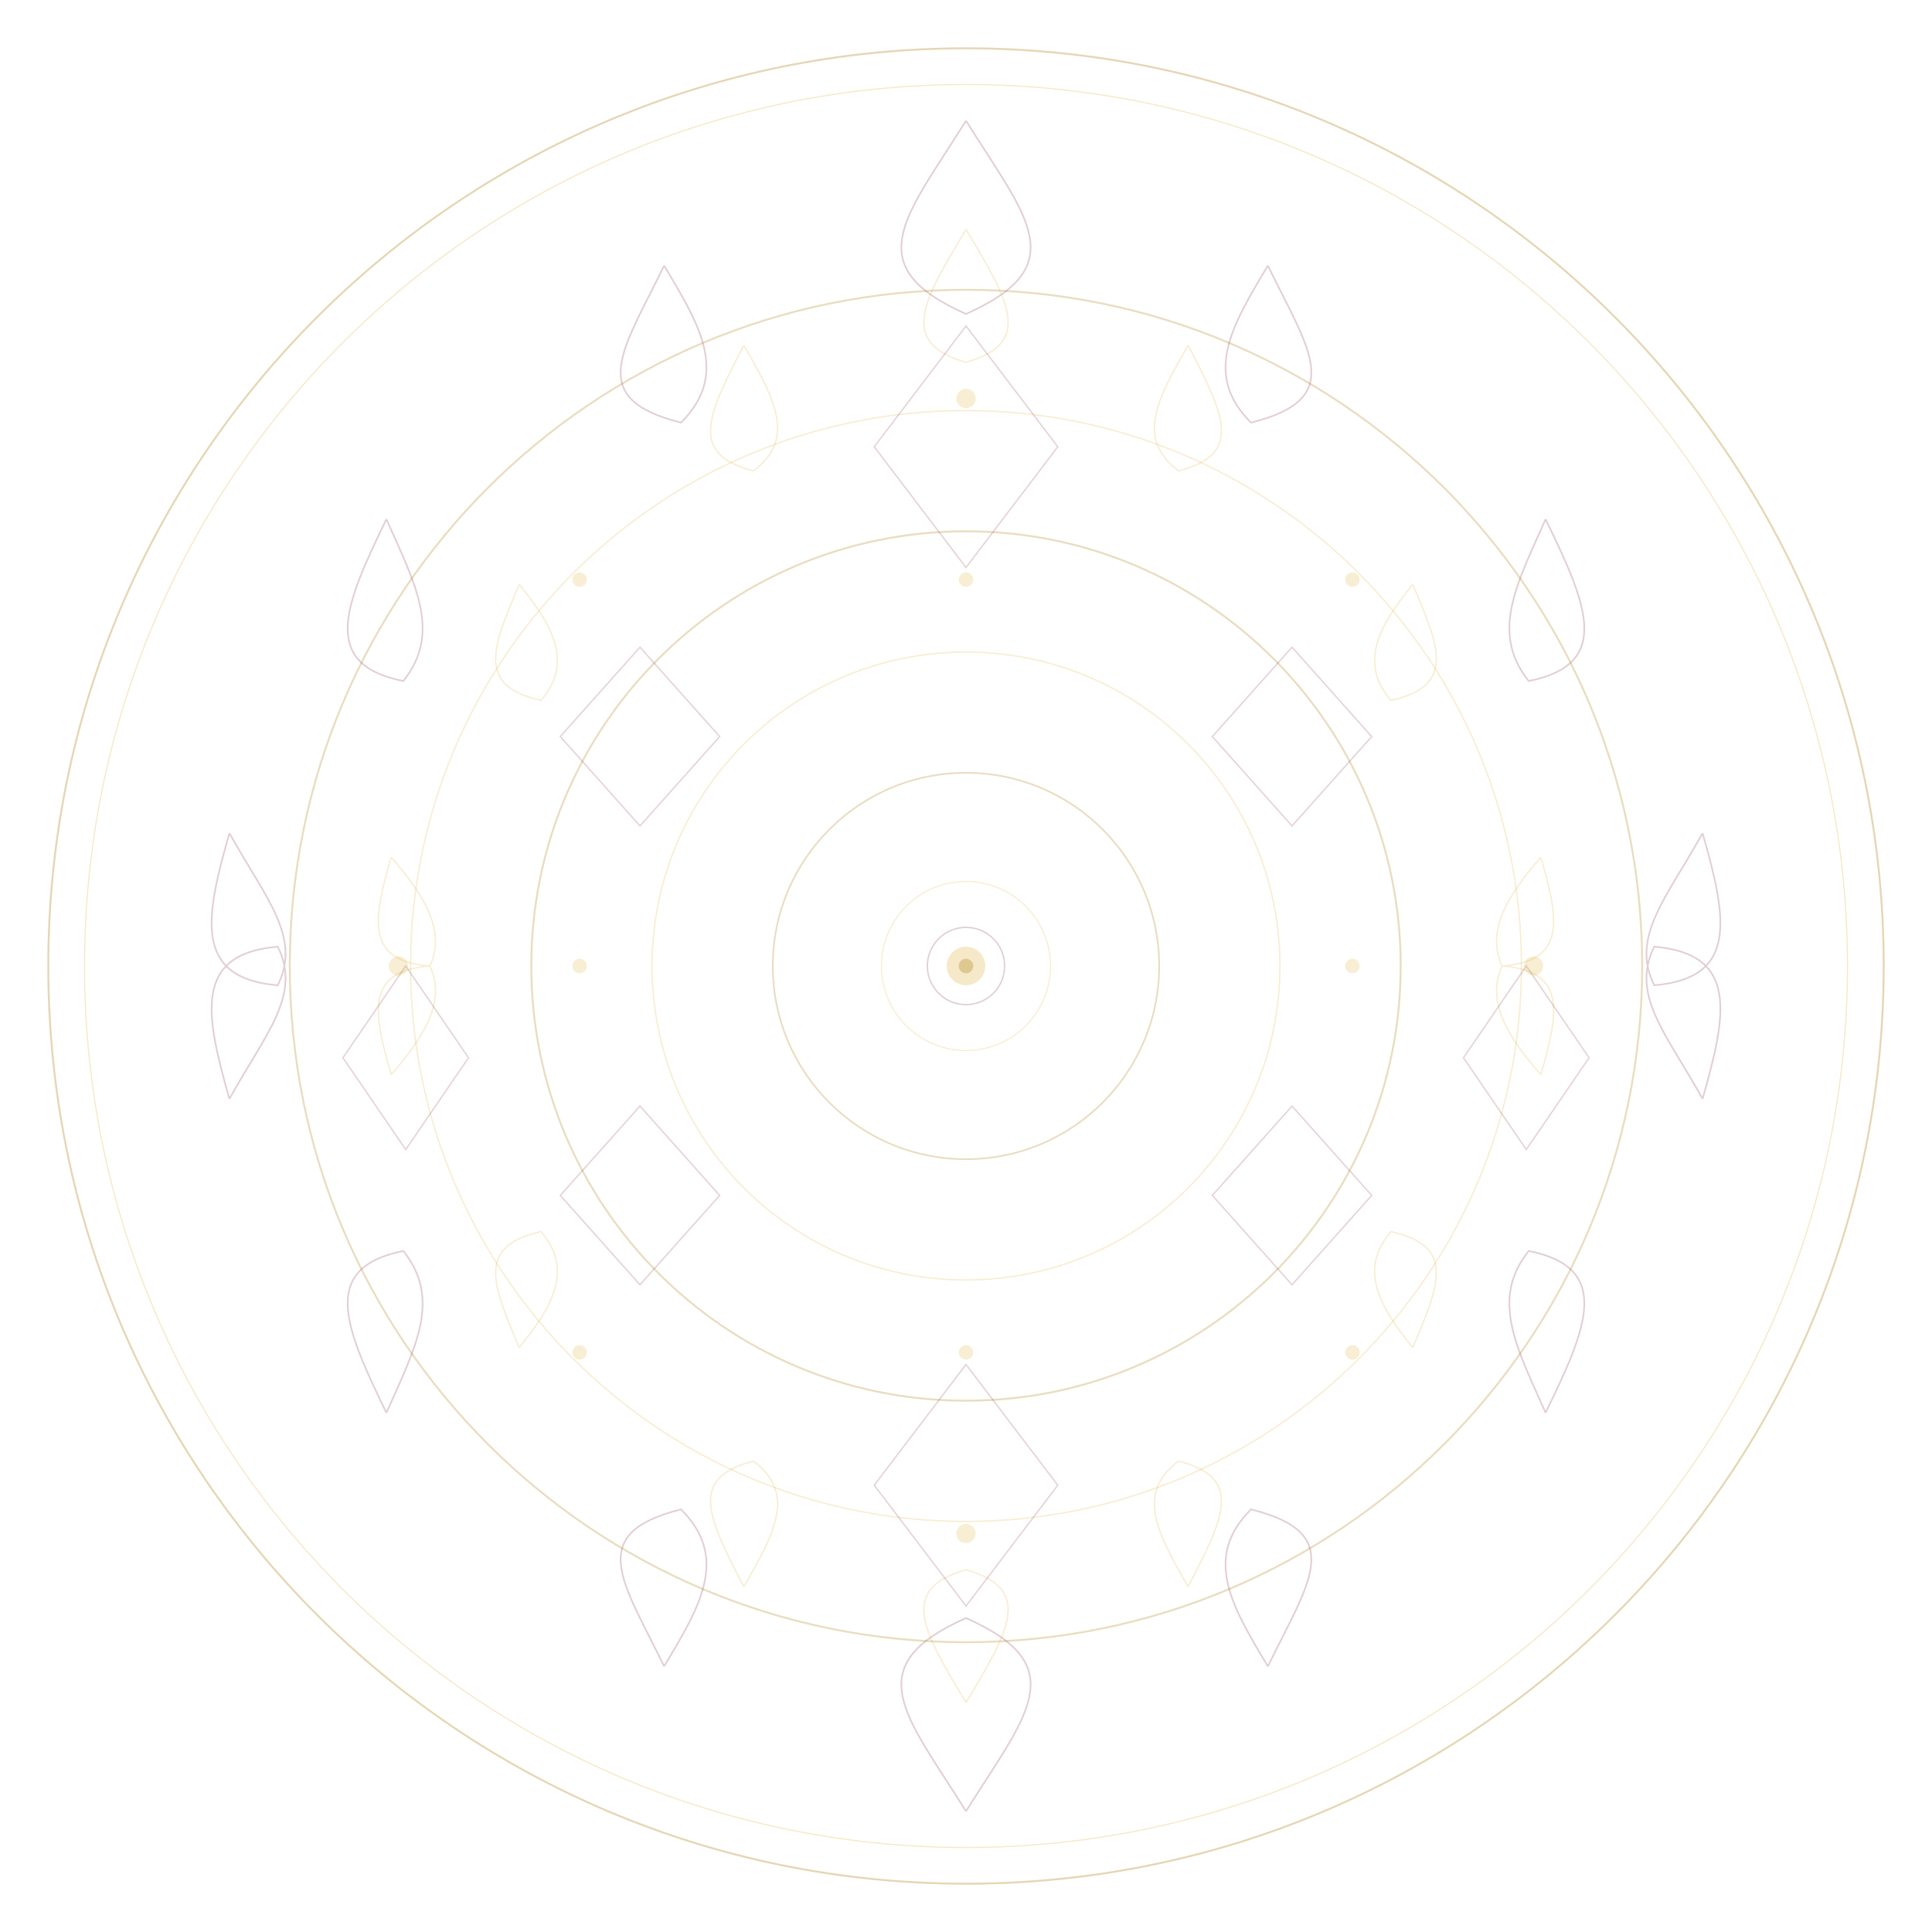
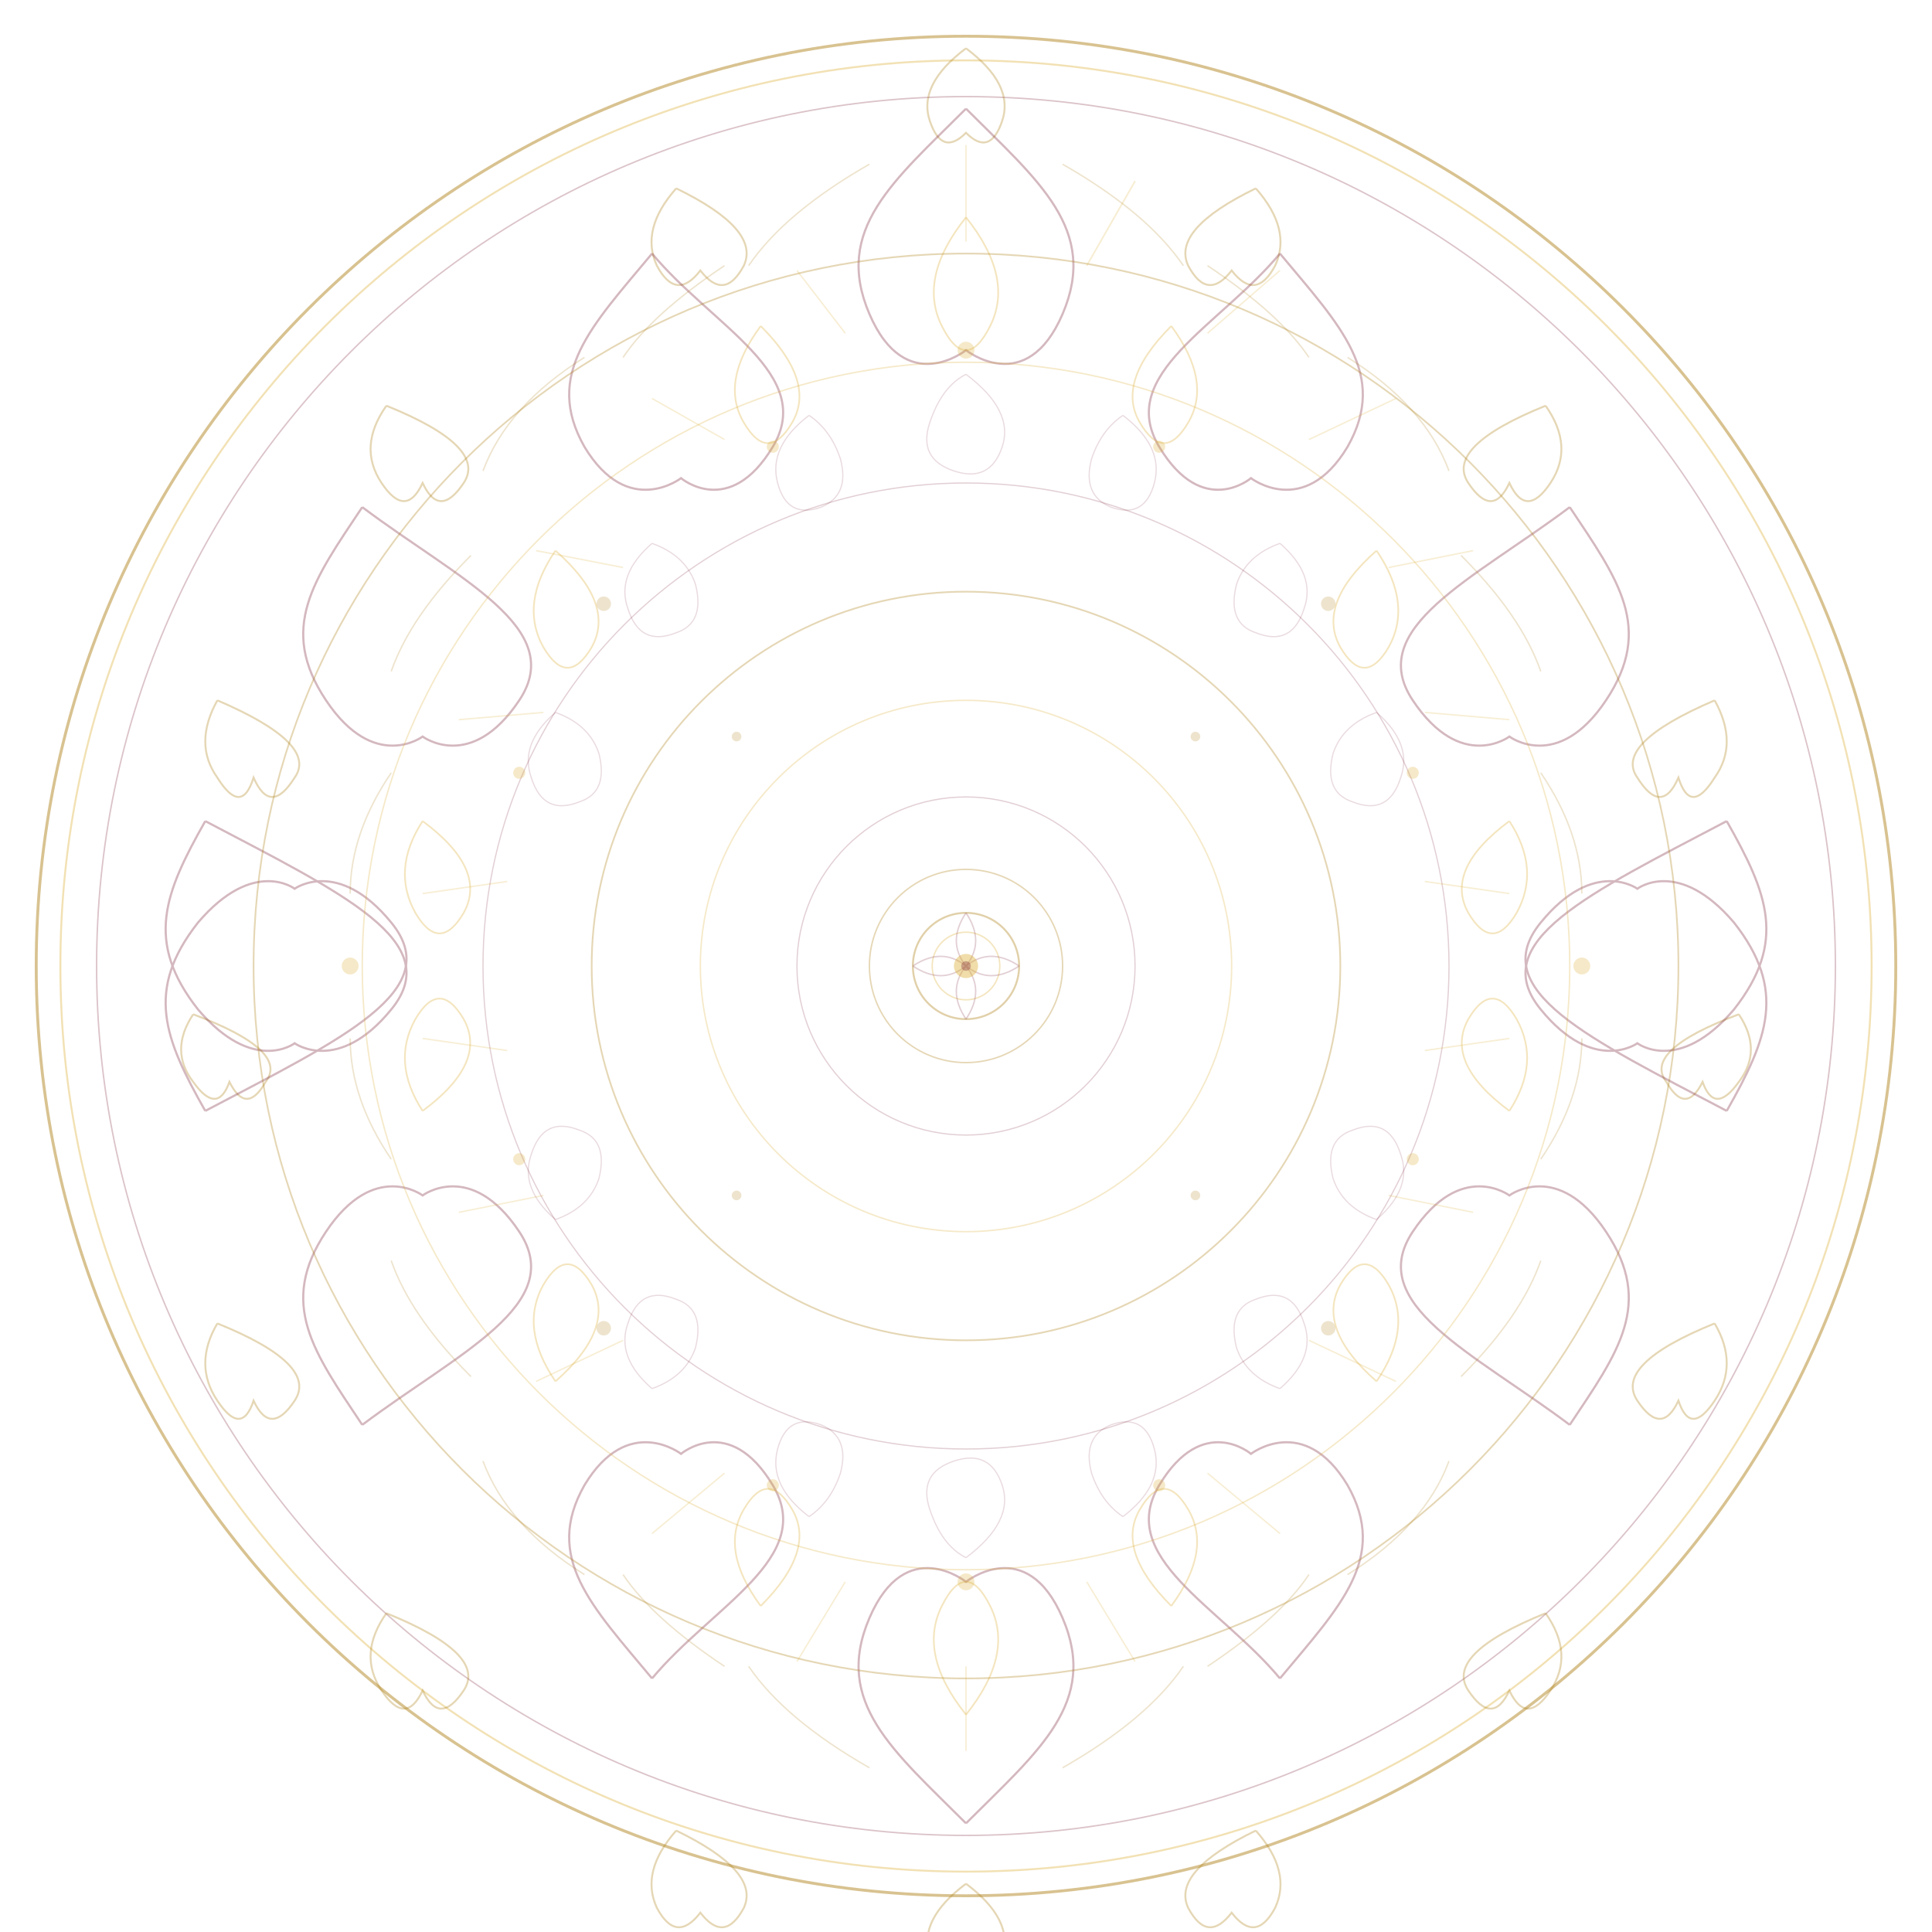
<svg xmlns="http://www.w3.org/2000/svg" width="800" height="800" viewBox="0 0 800 800">
-   <rect width="800" height="800" fill="none" />
-   <circle cx="400" cy="400" r="380" fill="none" stroke="#A97808" stroke-width="0.8" opacity="0.3" />
-   <circle cx="400" cy="400" r="365" fill="none" stroke="#D9A928" stroke-width="0.5" opacity="0.25" />
-   <g fill="none" stroke="#6F1028" stroke-width="0.7" opacity="0.2">
-     <path d="M400 50 C425 90 445 110 400 130 C355 110 375 90 400 50" />
-     <path d="M525 110 C542 145 558 165 518 175 C498 155 510 135 525 110" />
-     <path d="M640 215 C657 250 668 275 633 282 C617 262 628 242 640 215" />
-     <path d="M705 345 C715 380 720 405 685 408 C675 388 690 372 705 345" />
-     <path d="M705 455 C715 420 720 395 685 392 C675 412 690 428 705 455" />
-     <path d="M640 585 C657 550 668 525 633 518 C617 538 628 558 640 585" />
-     <path d="M525 690 C542 655 558 635 518 625 C498 645 510 665 525 690" />
-     <path d="M400 750 C425 710 445 690 400 670 C355 690 375 710 400 750" />
-     <path d="M275 690 C258 655 242 635 282 625 C302 645 290 665 275 690" />
-     <path d="M160 585 C143 550 132 525 167 518 C183 538 172 558 160 585" />
-     <path d="M95 455 C85 420 80 395 115 392 C125 412 110 428 95 455" />
-     <path d="M95 345 C85 380 80 405 115 408 C125 388 110 372 95 345" />
-     <path d="M160 215 C143 250 132 275 167 282 C183 262 172 242 160 215" />
-     <path d="M275 110 C258 145 242 165 282 175 C302 155 290 135 275 110" />
+   <circle cx="400" cy="400" r="385" fill="none" stroke="#A97808" stroke-width="1.2" opacity="0.45" />
+   <circle cx="400" cy="400" r="375" fill="none" stroke="#D9A928" stroke-width="0.8" opacity="0.35" />
+   <circle cx="400" cy="400" r="360" fill="none" stroke="#6F1028" stroke-width="0.6" opacity="0.25" />
+   <g fill="none" stroke="#A97808" stroke-width="0.8" opacity="0.3">
+     <path d="M400 20 Q420 35 415 50 Q410 65 400 55 Q390 65 385 50 Q380 35 400 20" />
+     <path d="M520 78 Q535 95 528 110 Q520 125 510 112 Q500 125 492 110 Q485 95 520 78" />
+     <path d="M640 168 Q652 185 642 200 Q632 215 625 200 Q618 215 608 200 Q598 185 640 168" />
+     <path d="M710 290 Q720 308 710 322 Q700 338 695 322 Q688 338 678 322 Q668 308 710 290" />
+     <path d="M720 420 Q730 435 720 448 Q710 462 705 448 Q698 462 690 448 Q680 435 720 420" />
+     <path d="M710 548 Q720 565 710 580 Q700 595 695 580 Q688 595 678 580 Q668 565 710 548" />
+     <path d="M640 668 Q652 685 642 700 Q632 715 625 700 Q618 715 608 700 Q598 685 640 668" />
+     <path d="M520 758 Q535 775 528 790 Q520 805 510 792 Q500 805 492 790 Q485 775 520 758" />
+     <path d="M400 780 Q420 795 415 810 Q410 825 400 815 Q390 825 385 810 Q380 795 400 780" />
+     <path d="M280 758 Q265 775 272 790 Q280 805 290 792 Q300 805 308 790 Q315 775 280 758" />
+     <path d="M160 668 Q148 685 158 700 Q168 715 175 700 Q182 715 192 700 Q202 685 160 668" />
+     <path d="M90 548 Q80 565 90 580 Q100 595 105 580 Q112 595 122 580 Q132 565 90 548" />
+     <path d="M80 420 Q70 435 80 448 Q90 462 95 448 Q102 462 110 448 Q120 435 80 420" />
+     <path d="M90 290 Q80 308 90 322 Q100 338 105 322 Q112 338 122 322 Q132 308 90 290" />
+     <path d="M160 168 Q148 185 158 200 Q168 215 175 200 Q182 215 192 200 Q202 185 160 168" />
+     <path d="M280 78 Q265 95 272 110 Q280 125 290 112 Q300 125 308 110 Q315 95 280 78" />
  </g>
+   <g fill="none" stroke="#6F1028" stroke-width="0.9" opacity="0.3">
+     <path d="M400 45 C430 75 455 95 440 130 C425 165 400 145 400 145 C400 145 375 165 360 130 C345 95 370 75 400 45" />
+     <path d="M530 105 C555 135 575 155 558 185 C540 215 518 198 518 198 C518 198 498 215 480 185 C462 155 505 135 530 105" />
+     <path d="M650 210 C670 240 685 260 665 290 C645 320 625 305 625 305 C625 305 605 320 585 290 C565 260 610 240 650 210" />
+     <path d="M715 340 C732 370 740 390 718 418 C695 445 678 432 678 432 C678 432 660 445 638 418 C615 390 658 370 715 340" />
+     <path d="M715 460 C732 430 740 410 718 382 C695 355 678 368 678 368 C678 368 660 355 638 382 C615 410 658 430 715 460" />
+     <path d="M650 590 C670 560 685 540 665 510 C645 480 625 495 625 495 C625 495 605 480 585 510 C565 540 610 560 650 590" />
+     <path d="M530 695 C555 665 575 645 558 615 C540 585 518 602 518 602 C518 602 498 585 480 615 C462 645 505 665 530 695" />
+     <path d="M400 755 C430 725 455 705 440 670 C425 635 400 655 400 655 C400 655 375 635 360 670 C345 705 370 725 400 755" />
+     <path d="M270 695 C245 665 225 645 242 615 C260 585 282 602 282 602 C282 602 302 585 320 615 C338 645 295 665 270 695" />
+     <path d="M150 590 C130 560 115 540 135 510 C155 480 175 495 175 495 C175 495 195 480 215 510 C235 540 190 560 150 590" />
+     <path d="M85 460 C68 430 60 410 82 382 C105 355 122 368 122 368 C122 368 140 355 162 382 C185 410 142 430 85 460" />
+     <path d="M85 340 C68 370 60 390 82 418 C105 445 122 432 122 432 C122 432 140 445 162 418 C185 390 142 370 85 340" />
+     <path d="M150 210 C130 240 115 260 135 290 C155 320 175 305 175 305 C175 305 195 320 215 290 C235 260 190 240 150 210" />
+     <path d="M270 105 C245 135 225 155 242 185 C260 215 282 198 282 198 C282 198 302 215 320 185 C338 155 295 135 270 105" />
+   </g>
+   <g fill="none" stroke="#D9A928" stroke-width="0.7" opacity="0.3">
+     <path d="M400 90 Q420 115 410 135 Q400 155 390 135 Q380 115 400 90" />
+     <path d="M485 135 Q502 158 492 175 Q482 192 472 175 Q462 158 485 135" />
+     <path d="M570 228 Q585 250 575 268 Q565 285 555 268 Q545 250 570 228" />
+     <path d="M625 340 Q638 360 628 378 Q618 395 608 378 Q598 360 625 340" />
+     <path d="M625 460 Q638 440 628 422 Q618 405 608 422 Q598 440 625 460" />
+     <path d="M570 572 Q585 550 575 532 Q565 515 555 532 Q545 550 570 572" />
+     <path d="M485 665 Q502 642 492 625 Q482 608 472 625 Q462 642 485 665" />
+     <path d="M400 710 Q420 685 410 665 Q400 645 390 665 Q380 685 400 710" />
+     <path d="M315 665 Q298 642 308 625 Q318 608 328 625 Q338 642 315 665" />
+     <path d="M230 572 Q215 550 225 532 Q235 515 245 532 Q255 550 230 572" />
+     <path d="M175 460 Q162 440 172 422 Q182 405 192 422 Q202 440 175 460" />
+     <path d="M175 340 Q162 360 172 378 Q182 395 192 378 Q202 360 175 340" />
+     <path d="M230 228 Q215 250 225 268 Q235 285 245 268 Q255 250 230 228" />
+     <path d="M315 135 Q298 158 308 175 Q318 192 328 175 Q338 158 315 135" />
+   </g>
+   <g fill="none" stroke="#A97808" stroke-width="0.6" opacity="0.2">
+     <path d="M440 68 Q475 88 490 110" />
+     <path d="M500 110 Q530 130 542 148" />
+     <path d="M558 148 Q590 168 600 195" />
+     <path d="M605 230 Q630 255 638 278" />
+     <path d="M638 320 Q655 345 655 370" />
+     <path d="M655 430 Q655 455 638 480" />
+     <path d="M638 522 Q630 545 605 570" />
+     <path d="M600 605 Q590 632 558 652" />
+     <path d="M542 652 Q530 670 500 690" />
+     <path d="M490 690 Q475 712 440 732" />
+     <path d="M360 732 Q325 712 310 690" />
+     <path d="M300 690 Q270 670 258 652" />
+     <path d="M242 652 Q210 632 200 605" />
+     <path d="M195 570 Q170 545 162 522" />
+     <path d="M162 480 Q145 455 145 430" />
+     <path d="M145 370 Q145 345 162 320" />
+     <path d="M162 278 Q170 255 195 230" />
+     <path d="M200 195 Q210 168 242 148" />
+     <path d="M258 148 Q270 130 300 110" />
+     <path d="M310 110 Q325 88 360 68" />
+   </g>
+   <circle cx="400" cy="400" r="295" fill="none" stroke="#A97808" stroke-width="0.7" opacity="0.3" />
+   <circle cx="400" cy="400" r="250" fill="none" stroke="#D9A928" stroke-width="0.6" opacity="0.25" />
+   <circle cx="400" cy="400" r="200" fill="none" stroke="#6F1028" stroke-width="0.5" opacity="0.2" />
+   <circle cx="400" cy="400" r="155" fill="none" stroke="#A97808" stroke-width="0.7" opacity="0.3" />
+   <circle cx="400" cy="400" r="110" fill="none" stroke="#D9A928" stroke-width="0.6" opacity="0.25" />
+   <circle cx="400" cy="400" r="70" fill="none" stroke="#6F1028" stroke-width="0.5" opacity="0.2" />
+   <circle cx="400" cy="400" r="40" fill="none" stroke="#A97808" stroke-width="0.6" opacity="0.3" />
  <g fill="none" stroke="#D9A928" stroke-width="0.6" opacity="0.2">
-     <path d="M400 95 C418 125 428 142 400 150 C372 142 382 125 400 95" />
-     <path d="M492 143 C507 172 515 188 488 195 C471 182 478 167 492 143" />
-     <path d="M585 242 C596 268 603 284 576 290 C562 274 572 258 585 242" />
-     <path d="M638 355 C646 382 648 398 622 400 C615 385 625 370 638 355" />
-     <path d="M638 445 C646 418 648 402 622 400 C615 415 625 430 638 445" />
-     <path d="M585 558 C596 532 603 516 576 510 C562 526 572 542 585 558" />
-     <path d="M492 657 C507 628 515 612 488 605 C471 618 478 633 492 657" />
-     <path d="M400 705 C418 675 428 658 400 650 C372 658 382 675 400 705" />
-     <path d="M308 657 C293 628 285 612 312 605 C329 618 322 633 308 657" />
-     <path d="M215 558 C204 532 197 516 224 510 C238 526 228 542 215 558" />
-     <path d="M162 445 C154 418 152 402 178 400 C185 415 175 430 162 445" />
-     <path d="M162 355 C154 382 152 398 178 400 C185 385 175 370 162 355" />
-     <path d="M215 242 C204 268 197 284 224 290 C238 274 228 258 215 242" />
-     <path d="M308 143 C293 172 285 188 312 195 C329 182 322 167 308 143" />
+     <path d="M400 60 L400 100" />
+     <path d="M470 75 L450 110" />
+     <path d="M530 112 L500 138" />
+     <path d="M578 165 L542 182" />
+     <path d="M610 228 L575 235" />
+     <path d="M625 298 L590 295" />
+     <path d="M625 370 L590 365" />
+     <path d="M625 430 L590 435" />
+     <path d="M610 502 L575 495" />
+     <path d="M578 572 L542 555" />
+     <path d="M530 635 L500 610" />
+     <path d="M470 688 L450 655" />
+     <path d="M400 725 L400 690" />
+     <path d="M330 688 L350 655" />
+     <path d="M270 635 L300 610" />
+     <path d="M222 572 L258 555" />
+     <path d="M190 502 L225 495" />
+     <path d="M175 430 L210 435" />
+     <path d="M175 370 L210 365" />
+     <path d="M190 298 L225 295" />
+     <path d="M222 228 L258 235" />
+     <path d="M270 165 L300 182" />
+     <path d="M330 112 L350 138" />
+     <path d="M470 75 L450 110" />
  </g>
-   <circle cx="400" cy="400" r="280" fill="none" stroke="#A97808" stroke-width="0.8" opacity="0.25" />
-   <circle cx="400" cy="400" r="230" fill="none" stroke="#D9A928" stroke-width="0.6" opacity="0.2" />
-   <circle cx="400" cy="400" r="180" fill="none" stroke="#A97808" stroke-width="0.8" opacity="0.25" />
-   <circle cx="400" cy="400" r="130" fill="none" stroke="#D9A928" stroke-width="0.6" opacity="0.2" />
-   <circle cx="400" cy="400" r="80" fill="none" stroke="#A97808" stroke-width="0.7" opacity="0.25" />
-   <circle cx="400" cy="400" r="35" fill="none" stroke="#D9A928" stroke-width="0.5" opacity="0.2" />
-   <g fill="none" stroke="#6F1028" stroke-width="0.6" opacity="0.18">
-     <polygon points="400,135 438,185 400,235 362,185" />
-     <polygon points="535,268 568,305 535,342 502,305" />
-     <polygon points="632,400 658,438 632,476 606,438" />
-     <polygon points="535,532 568,495 535,458 502,495" />
-     <polygon points="400,665 438,615 400,565 362,615" />
-     <polygon points="265,532 232,495 265,458 298,495" />
-     <polygon points="168,400 142,438 168,476 194,438" />
-     <polygon points="265,268 232,305 265,342 298,305" />
+   <g fill="none" stroke="#6F1028" stroke-width="0.5" opacity="0.15">
+     <path d="M400 155 Q420 170 415 185 Q410 200 395 195 Q380 190 385 175 Q390 160 400 155" />
+     <path d="M465 172 Q482 185 478 200 Q474 215 460 210 Q448 205 452 190 Q456 178 465 172" />
+     <path d="M530 225 Q545 238 540 252 Q535 268 520 262 Q508 258 512 242 Q516 230 530 225" />
+     <path d="M570 295 Q585 308 580 322 Q575 338 560 332 Q548 328 552 312 Q556 300 570 295" />
+     <path d="M570 505 Q585 492 580 478 Q575 462 560 468 Q548 472 552 488 Q556 500 570 505" />
+     <path d="M530 575 Q545 562 540 548 Q535 532 520 538 Q508 542 512 558 Q516 570 530 575" />
+     <path d="M465 628 Q482 615 478 600 Q474 585 460 590 Q448 595 452 610 Q456 622 465 628" />
+     <path d="M400 645 Q420 630 415 615 Q410 600 395 605 Q380 610 385 625 Q390 640 400 645" />
+     <path d="M335 628 Q318 615 322 600 Q326 585 340 590 Q352 595 348 610 Q344 622 335 628" />
+     <path d="M270 575 Q255 562 260 548 Q265 532 280 538 Q292 542 288 558 Q284 570 270 575" />
+     <path d="M230 505 Q215 492 220 478 Q225 462 240 468 Q252 472 248 488 Q244 500 230 505" />
+     <path d="M230 295 Q215 308 220 322 Q225 338 240 332 Q252 328 248 312 Q244 300 230 295" />
+     <path d="M270 225 Q255 238 260 252 Q265 268 280 262 Q292 258 288 242 Q284 230 270 225" />
+     <path d="M335 172 Q318 185 322 200 Q326 215 340 210 Q352 205 348 190 Q344 178 335 172" />
  </g>
-   <g fill="#D9A928" opacity="0.2">
-     <circle cx="400" cy="165" r="4" />
-     <circle cx="400" cy="635" r="4" />
-     <circle cx="165" cy="400" r="4" />
-     <circle cx="635" cy="400" r="4" />
-     <circle cx="400" cy="240" r="3" />
-     <circle cx="400" cy="560" r="3" />
-     <circle cx="240" cy="400" r="3" />
-     <circle cx="560" cy="400" r="3" />
-     <circle cx="240" cy="240" r="3" />
-     <circle cx="560" cy="240" r="3" />
-     <circle cx="240" cy="560" r="3" />
-     <circle cx="560" cy="560" r="3" />
+   <g fill="#D9A928" opacity="0.25">
+     <circle cx="400" cy="145" r="3.5" />
+     <circle cx="400" cy="655" r="3.5" />
+     <circle cx="145" cy="400" r="3.5" />
+     <circle cx="655" cy="400" r="3.5" />
+     <circle cx="320" cy="185" r="2.5" />
+     <circle cx="480" cy="185" r="2.5" />
+     <circle cx="320" cy="615" r="2.5" />
+     <circle cx="480" cy="615" r="2.5" />
+     <circle cx="215" cy="320" r="2.5" />
+     <circle cx="215" cy="480" r="2.5" />
+     <circle cx="585" cy="320" r="2.5" />
+     <circle cx="585" cy="480" r="2.5" />
  </g>
-   <circle cx="400" cy="400" r="8" fill="#D9A928" opacity="0.25" />
-   <circle cx="400" cy="400" r="16" fill="none" stroke="#6F1028" stroke-width="0.6" opacity="0.2" />
-   <circle cx="400" cy="400" r="3" fill="#A97808" opacity="0.3" />
+   <g fill="#A97808" opacity="0.2">
+     <circle cx="250" cy="250" r="3" />
+     <circle cx="550" cy="250" r="3" />
+     <circle cx="250" cy="550" r="3" />
+     <circle cx="550" cy="550" r="3" />
+     <circle cx="305" cy="305" r="2" />
+     <circle cx="495" cy="305" r="2" />
+     <circle cx="305" cy="495" r="2" />
+     <circle cx="495" cy="495" r="2" />
+   </g>
+   <circle cx="400" cy="400" r="22" fill="none" stroke="#A97808" stroke-width="0.8" opacity="0.35" />
+   <circle cx="400" cy="400" r="14" fill="none" stroke="#D9A928" stroke-width="0.6" opacity="0.3" />
+   <g fill="none" stroke="#6F1028" stroke-width="0.6" opacity="0.2">
+     <path d="M400 378 Q408 390 400 400 Q392 390 400 378" />
+     <path d="M400 422 Q408 410 400 400 Q392 410 400 422" />
+     <path d="M378 400 Q390 408 400 400 Q390 392 378 400" />
+     <path d="M422 400 Q410 408 400 400 Q410 392 422 400" />
+   </g>
+   <circle cx="400" cy="400" r="5" fill="#D9A928" opacity="0.4" />
+   <circle cx="400" cy="400" r="2" fill="#6F1028" opacity="0.3" />
</svg>
